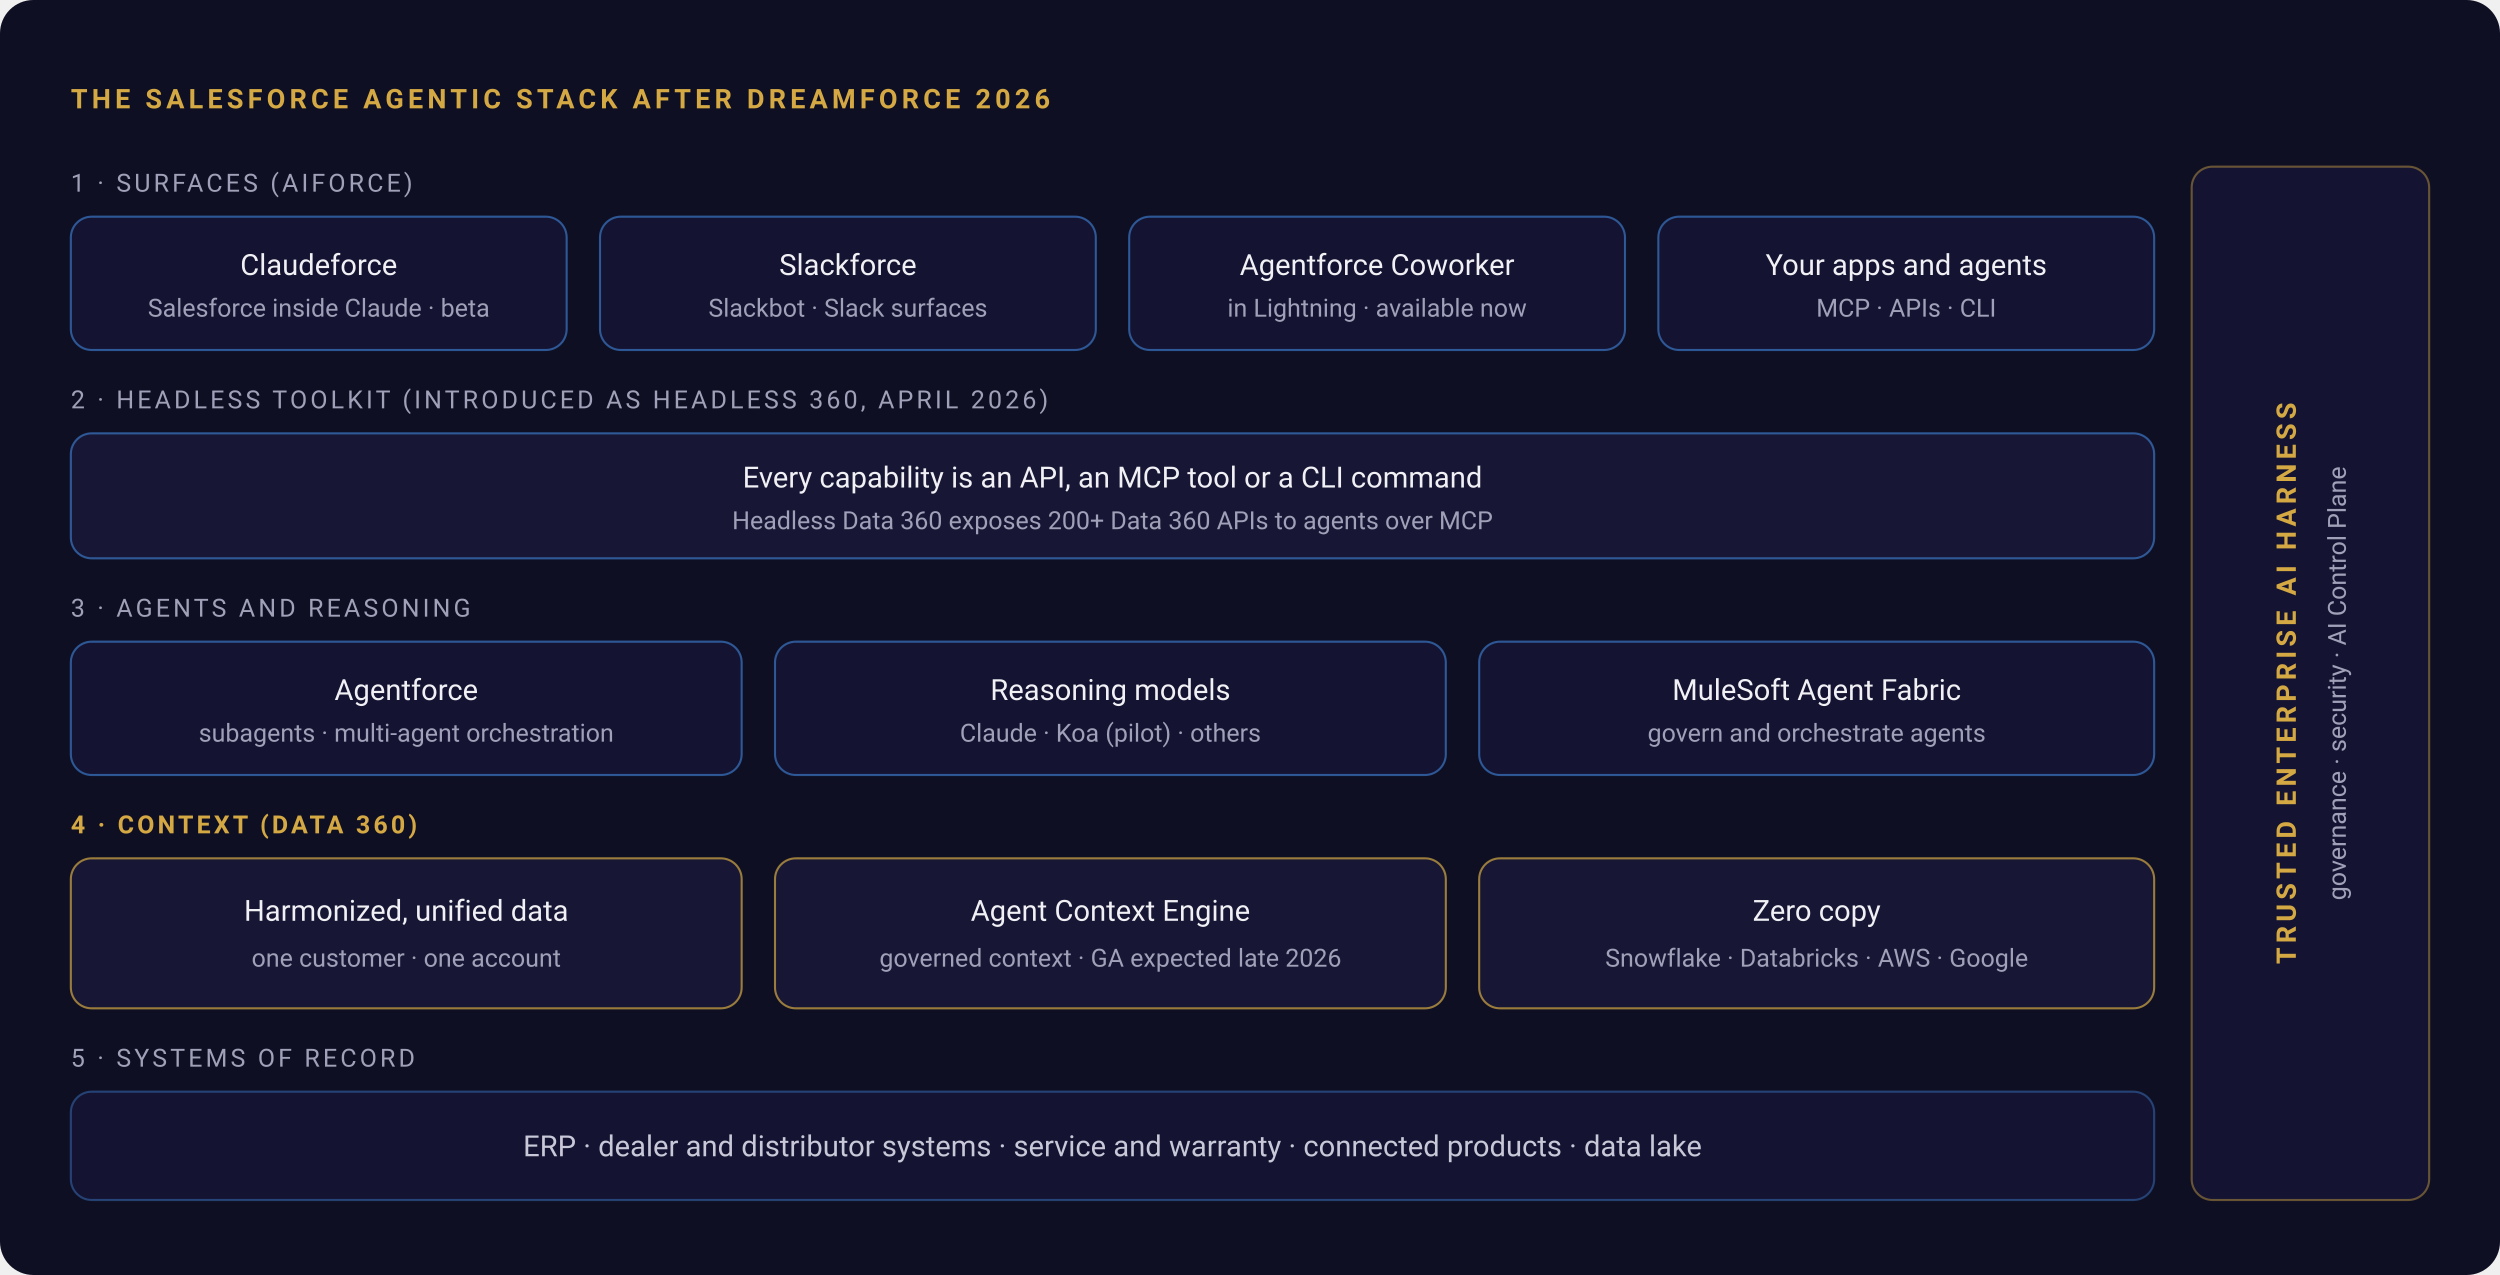
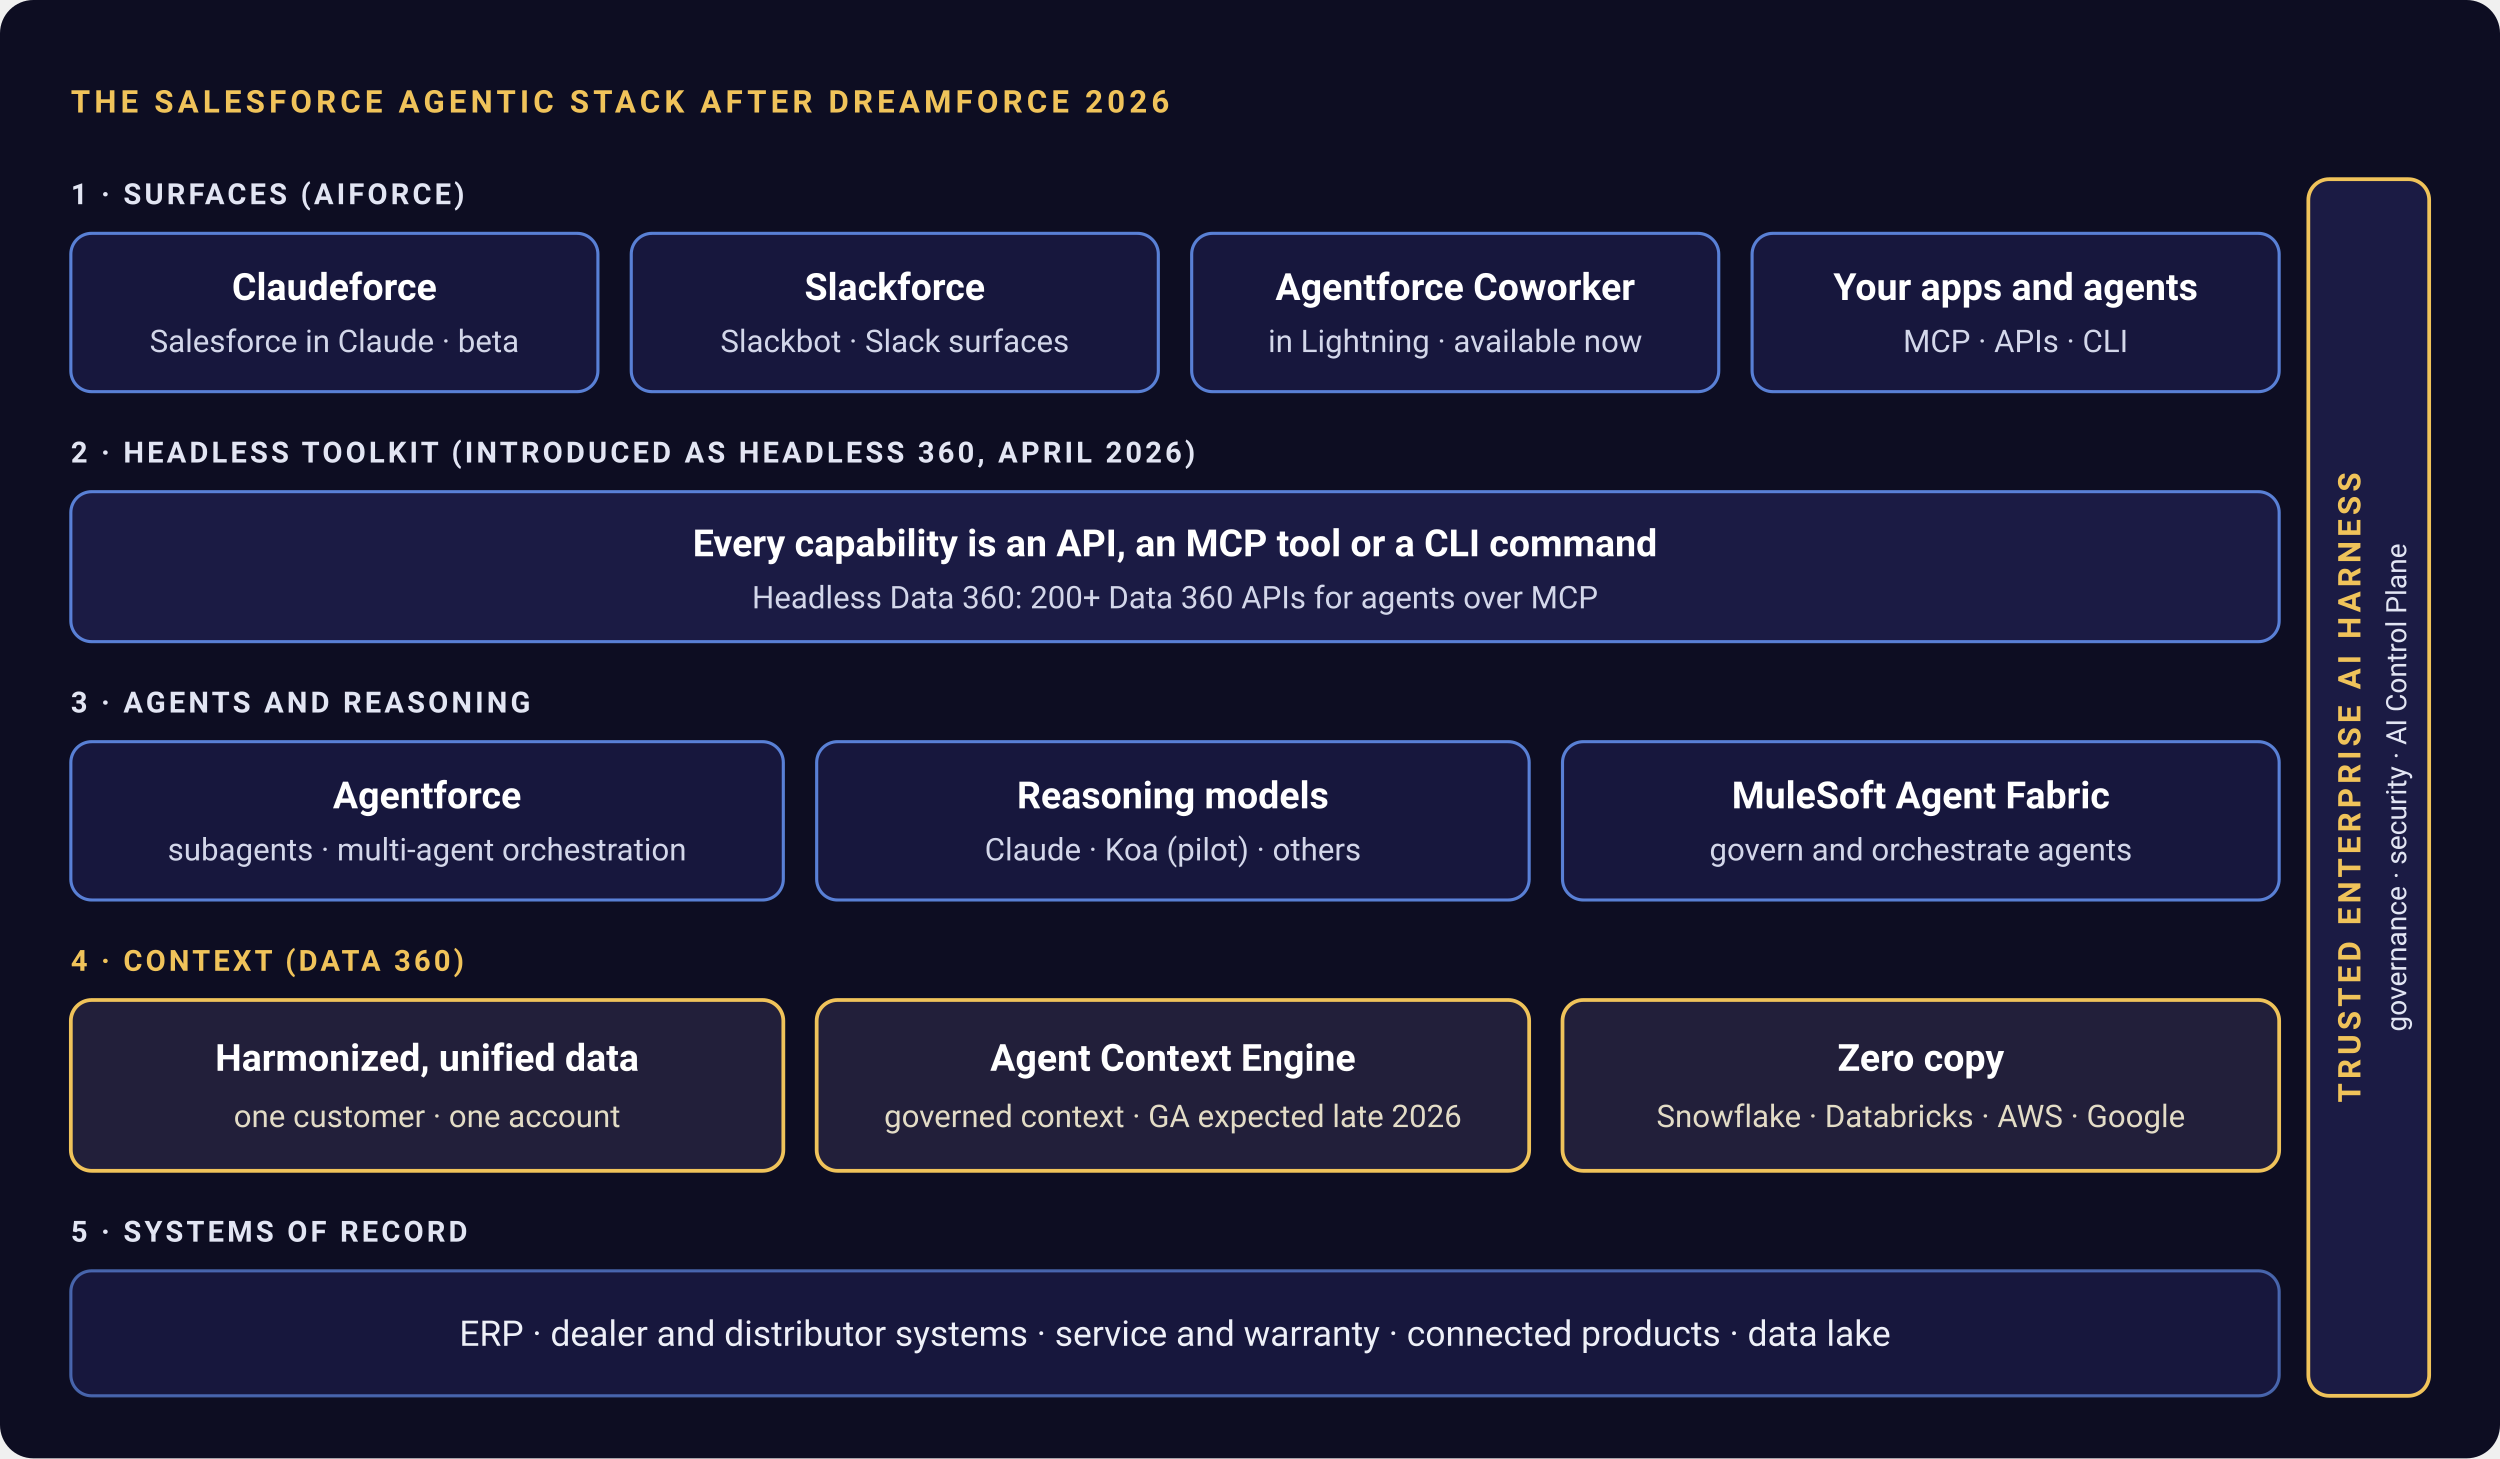
- <svg xmlns="http://www.w3.org/2000/svg" viewBox="0 0 1200 612" font-family="-apple-system,BlinkMacSystemFont,'Segoe UI',Roboto,Helvetica,Arial,sans-serif" role="img" aria-label="The Salesforce agentic stack after Dreamforce 2026: AIforce surfaces, the Headless Toolkit, agents and reasoning, Data 360 context, and systems of record, wrapped by the Trusted Enterprise AI Harness">
-   <rect width="1200" height="612" rx="16" fill="#0f0f24" />
-   <text x="34" y="52" fill="#d4a843" font-size="13" letter-spacing="2" font-weight="600">THE SALESFORCE AGENTIC STACK AFTER DREAMFORCE 2026</text>
-   <text x="34" y="92" fill="#a0a0b8" font-size="12" letter-spacing="1.5">1 · SURFACES (AIFORCE)</text>
-   <g font-size="14" fill="#f0f0f5" text-anchor="middle">
-     <rect x="34" y="104" width="238" height="64" rx="10" fill="#141432" stroke="#4a9eff" stroke-opacity=".5" />
-     <text x="153" y="132">Claudeforce</text>
-     <text x="153" y="152" fill="#a0a0b8" font-size="12">Salesforce inside Claude · beta</text>
-     <rect x="288" y="104" width="238" height="64" rx="10" fill="#141432" stroke="#4a9eff" stroke-opacity=".5" />
-     <text x="407" y="132">Slackforce</text>
-     <text x="407" y="152" fill="#a0a0b8" font-size="12">Slackbot · Slack surfaces</text>
-     <rect x="542" y="104" width="238" height="64" rx="10" fill="#141432" stroke="#4a9eff" stroke-opacity=".5" />
-     <text x="661" y="132">Agentforce Coworker</text>
-     <text x="661" y="152" fill="#a0a0b8" font-size="12">in Lightning · available now</text>
-     <rect x="796" y="104" width="238" height="64" rx="10" fill="#141432" stroke="#4a9eff" stroke-opacity=".5" />
-     <text x="915" y="132">Your apps and agents</text>
-     <text x="915" y="152" fill="#a0a0b8" font-size="12">MCP · APIs · CLI</text>
+ <svg xmlns="http://www.w3.org/2000/svg" viewBox="0 0 1200 700" font-family="-apple-system,BlinkMacSystemFont,'Segoe UI',Roboto,Helvetica,Arial,sans-serif" role="img" aria-label="The Salesforce agentic stack after Dreamforce 2026: AIforce surfaces, the Headless Toolkit, agents and reasoning, Data 360 context, and systems of record, wrapped by the Trusted Enterprise AI Harness">
+   <rect width="1200" height="700" rx="16" fill="#0d0d22" />
+   <text x="34" y="54" fill="#f0c35a" font-size="15" letter-spacing="2" font-weight="700">THE SALESFORCE AGENTIC STACK AFTER DREAMFORCE 2026</text>
+   <text x="34" y="98" fill="#e2e5f3" font-size="14" letter-spacing="1.5" font-weight="600">1 · SURFACES (AIFORCE)</text>
+   <g text-anchor="middle">
+     <rect x="34" y="112" width="253" height="76" rx="10" fill="#17173d" stroke="#6b9bff" stroke-opacity=".8" stroke-width="1.5" />
+     <text x="160.5" y="144" fill="#fff" font-size="18" font-weight="600">Claudeforce</text>
+     <text x="160.5" y="169" fill="#d3d7ea" font-size="15">Salesforce in Claude · beta</text>
+     <rect x="303" y="112" width="253" height="76" rx="10" fill="#17173d" stroke="#6b9bff" stroke-opacity=".8" stroke-width="1.5" />
+     <text x="429.5" y="144" fill="#fff" font-size="18" font-weight="600">Slackforce</text>
+     <text x="429.5" y="169" fill="#d3d7ea" font-size="15">Slackbot · Slack surfaces</text>
+     <rect x="572" y="112" width="253" height="76" rx="10" fill="#17173d" stroke="#6b9bff" stroke-opacity=".8" stroke-width="1.5" />
+     <text x="698.5" y="144" fill="#fff" font-size="18" font-weight="600">Agentforce Coworker</text>
+     <text x="698.5" y="169" fill="#d3d7ea" font-size="15">in Lightning · available now</text>
+     <rect x="841" y="112" width="253" height="76" rx="10" fill="#17173d" stroke="#6b9bff" stroke-opacity=".8" stroke-width="1.5" />
+     <text x="967.5" y="144" fill="#fff" font-size="18" font-weight="600">Your apps and agents</text>
+     <text x="967.5" y="169" fill="#d3d7ea" font-size="15">MCP · APIs · CLI</text>
  </g>
-   <text x="34" y="196" fill="#a0a0b8" font-size="12" letter-spacing="1.5">2 · HEADLESS TOOLKIT (INTRODUCED AS HEADLESS 360, APRIL 2026)</text>
-   <rect x="34" y="208" width="1000" height="60" rx="10" fill="#171735" stroke="#4a9eff" stroke-opacity=".5" />
+   <text x="34" y="222" fill="#e2e5f3" font-size="14" letter-spacing="1.5" font-weight="600">2 · HEADLESS TOOLKIT (INTRODUCED AS HEADLESS 360, APRIL 2026)</text>
+   <rect x="34" y="236" width="1060" height="72" rx="10" fill="#1b1b44" stroke="#6b9bff" stroke-opacity=".8" stroke-width="1.5" />
  <g text-anchor="middle">
-     <text x="534" y="234" fill="#f0f0f5" font-size="14">Every capability is an API, an MCP tool or a CLI command</text>
-     <text x="534" y="254" fill="#a0a0b8" font-size="12">Headless Data 360 exposes 200+ Data 360 APIs to agents over MCP</text>
+     <text x="564" y="267" fill="#fff" font-size="18" font-weight="600">Every capability is an API, an MCP tool or a CLI command</text>
+     <text x="564" y="292" fill="#d3d7ea" font-size="15">Headless Data 360: 200+ Data 360 APIs for agents over MCP</text>
  </g>
-   <text x="34" y="296" fill="#a0a0b8" font-size="12" letter-spacing="1.5">3 · AGENTS AND REASONING</text>
-   <g font-size="14" fill="#f0f0f5" text-anchor="middle">
-     <rect x="34" y="308" width="322" height="64" rx="10" fill="#141432" stroke="#4a9eff" stroke-opacity=".5" />
-     <text x="195" y="336">Agentforce</text>
-     <text x="195" y="356" fill="#a0a0b8" font-size="12">subagents · multi-agent orchestration</text>
-     <rect x="372" y="308" width="322" height="64" rx="10" fill="#141432" stroke="#4a9eff" stroke-opacity=".5" />
-     <text x="533" y="336">Reasoning models</text>
-     <text x="533" y="356" fill="#a0a0b8" font-size="12">Claude · Koa (pilot) · others</text>
-     <rect x="710" y="308" width="324" height="64" rx="10" fill="#141432" stroke="#4a9eff" stroke-opacity=".5" />
-     <text x="872" y="336">MuleSoft Agent Fabric</text>
-     <text x="872" y="356" fill="#a0a0b8" font-size="12">govern and orchestrate agents</text>
+   <text x="34" y="342" fill="#e2e5f3" font-size="14" letter-spacing="1.5" font-weight="600">3 · AGENTS AND REASONING</text>
+   <g text-anchor="middle">
+     <rect x="34" y="356" width="342" height="76" rx="10" fill="#17173d" stroke="#6b9bff" stroke-opacity=".8" stroke-width="1.5" />
+     <text x="205" y="388" fill="#fff" font-size="18" font-weight="600">Agentforce</text>
+     <text x="205" y="413" fill="#d3d7ea" font-size="15">subagents · multi-agent orchestration</text>
+     <rect x="392" y="356" width="342" height="76" rx="10" fill="#17173d" stroke="#6b9bff" stroke-opacity=".8" stroke-width="1.5" />
+     <text x="563" y="388" fill="#fff" font-size="18" font-weight="600">Reasoning models</text>
+     <text x="563" y="413" fill="#d3d7ea" font-size="15">Claude · Koa (pilot) · others</text>
+     <rect x="750" y="356" width="344" height="76" rx="10" fill="#17173d" stroke="#6b9bff" stroke-opacity=".8" stroke-width="1.5" />
+     <text x="922" y="388" fill="#fff" font-size="18" font-weight="600">MuleSoft Agent Fabric</text>
+     <text x="922" y="413" fill="#d3d7ea" font-size="15">govern and orchestrate agents</text>
  </g>
-   <text x="34" y="400" fill="#d4a843" font-size="12" letter-spacing="1.5" font-weight="600">4 · CONTEXT (DATA 360)</text>
-   <g font-size="14" fill="#f0f0f5" text-anchor="middle">
-     <rect x="34" y="412" width="322" height="72" rx="10" fill="#171735" stroke="#d4a843" stroke-opacity=".7" />
-     <text x="195" y="442">Harmonized, unified data</text>
-     <text x="195" y="464" fill="#a0a0b8" font-size="12">one customer · one account</text>
-     <rect x="372" y="412" width="322" height="72" rx="10" fill="#171735" stroke="#d4a843" stroke-opacity=".7" />
-     <text x="533" y="442">Agent Context Engine</text>
-     <text x="533" y="464" fill="#a0a0b8" font-size="12">governed context · GA expected late 2026</text>
-     <rect x="710" y="412" width="324" height="72" rx="10" fill="#171735" stroke="#d4a843" stroke-opacity=".7" />
-     <text x="872" y="442">Zero copy</text>
-     <text x="872" y="464" fill="#a0a0b8" font-size="12">Snowflake · Databricks · AWS · Google</text>
+   <text x="34" y="466" fill="#f0c35a" font-size="14" letter-spacing="1.5" font-weight="700">4 · CONTEXT (DATA 360)</text>
+   <g text-anchor="middle">
+     <rect x="34" y="480" width="342" height="82" rx="10" fill="#221f3a" stroke="#f0c35a" stroke-width="1.8" />
+     <text x="205" y="514" fill="#fff" font-size="18" font-weight="600">Harmonized, unified data</text>
+     <text x="205" y="541" fill="#e3dcc6" font-size="15">one customer · one account</text>
+     <rect x="392" y="480" width="342" height="82" rx="10" fill="#221f3a" stroke="#f0c35a" stroke-width="1.8" />
+     <text x="563" y="514" fill="#fff" font-size="18" font-weight="600">Agent Context Engine</text>
+     <text x="563" y="541" fill="#e3dcc6" font-size="15">governed context · GA expected late 2026</text>
+     <rect x="750" y="480" width="344" height="82" rx="10" fill="#221f3a" stroke="#f0c35a" stroke-width="1.8" />
+     <text x="922" y="514" fill="#fff" font-size="18" font-weight="600">Zero copy</text>
+     <text x="922" y="541" fill="#e3dcc6" font-size="15">Snowflake · Databricks · AWS · Google</text>
  </g>
-   <text x="34" y="512" fill="#a0a0b8" font-size="12" letter-spacing="1.5">5 · SYSTEMS OF RECORD</text>
-   <rect x="34" y="524" width="1000" height="52" rx="10" fill="#141432" stroke="#4a9eff" stroke-opacity=".35" />
-   <text x="534" y="555" fill="#c8c8d8" font-size="14" text-anchor="middle">ERP · dealer and distributor systems · service and warranty · connected products · data lake</text>
-   <rect x="1052" y="80" width="114" height="496" rx="10" fill="#141432" stroke="#d4a843" stroke-opacity=".45" />
-   <g transform="translate(1102 328) rotate(-90)" text-anchor="middle">
-     <text x="0" y="0" fill="#d4a843" font-size="13" letter-spacing="2" font-weight="600">TRUSTED ENTERPRISE AI HARNESS</text>
-     <text x="0" y="24" fill="#a0a0b8" font-size="12">governance · security · AI Control Plane</text>
+   <text x="34" y="596" fill="#e2e5f3" font-size="14" letter-spacing="1.5" font-weight="600">5 · SYSTEMS OF RECORD</text>
+   <rect x="34" y="610" width="1060" height="60" rx="10" fill="#17173d" stroke="#6b9bff" stroke-opacity=".6" stroke-width="1.5" />
+   <text x="564" y="646" fill="#eef0f8" font-size="17" text-anchor="middle">ERP · dealer and distributor systems · service and warranty · connected products · data lake</text>
+   <rect x="1108" y="86" width="58" height="584" rx="10" fill="#1b1b44" stroke="#f0c35a" stroke-width="1.8" />
+   <g transform="translate(1133 378) rotate(-90)" text-anchor="middle">
+     <text x="0" y="0" fill="#f0c35a" font-size="15" letter-spacing="2" font-weight="700">TRUSTED ENTERPRISE AI HARNESS</text>
+     <text x="0" y="22" fill="#e2e5f3" font-size="13.5">governance · security · AI Control Plane</text>
  </g>
</svg>
